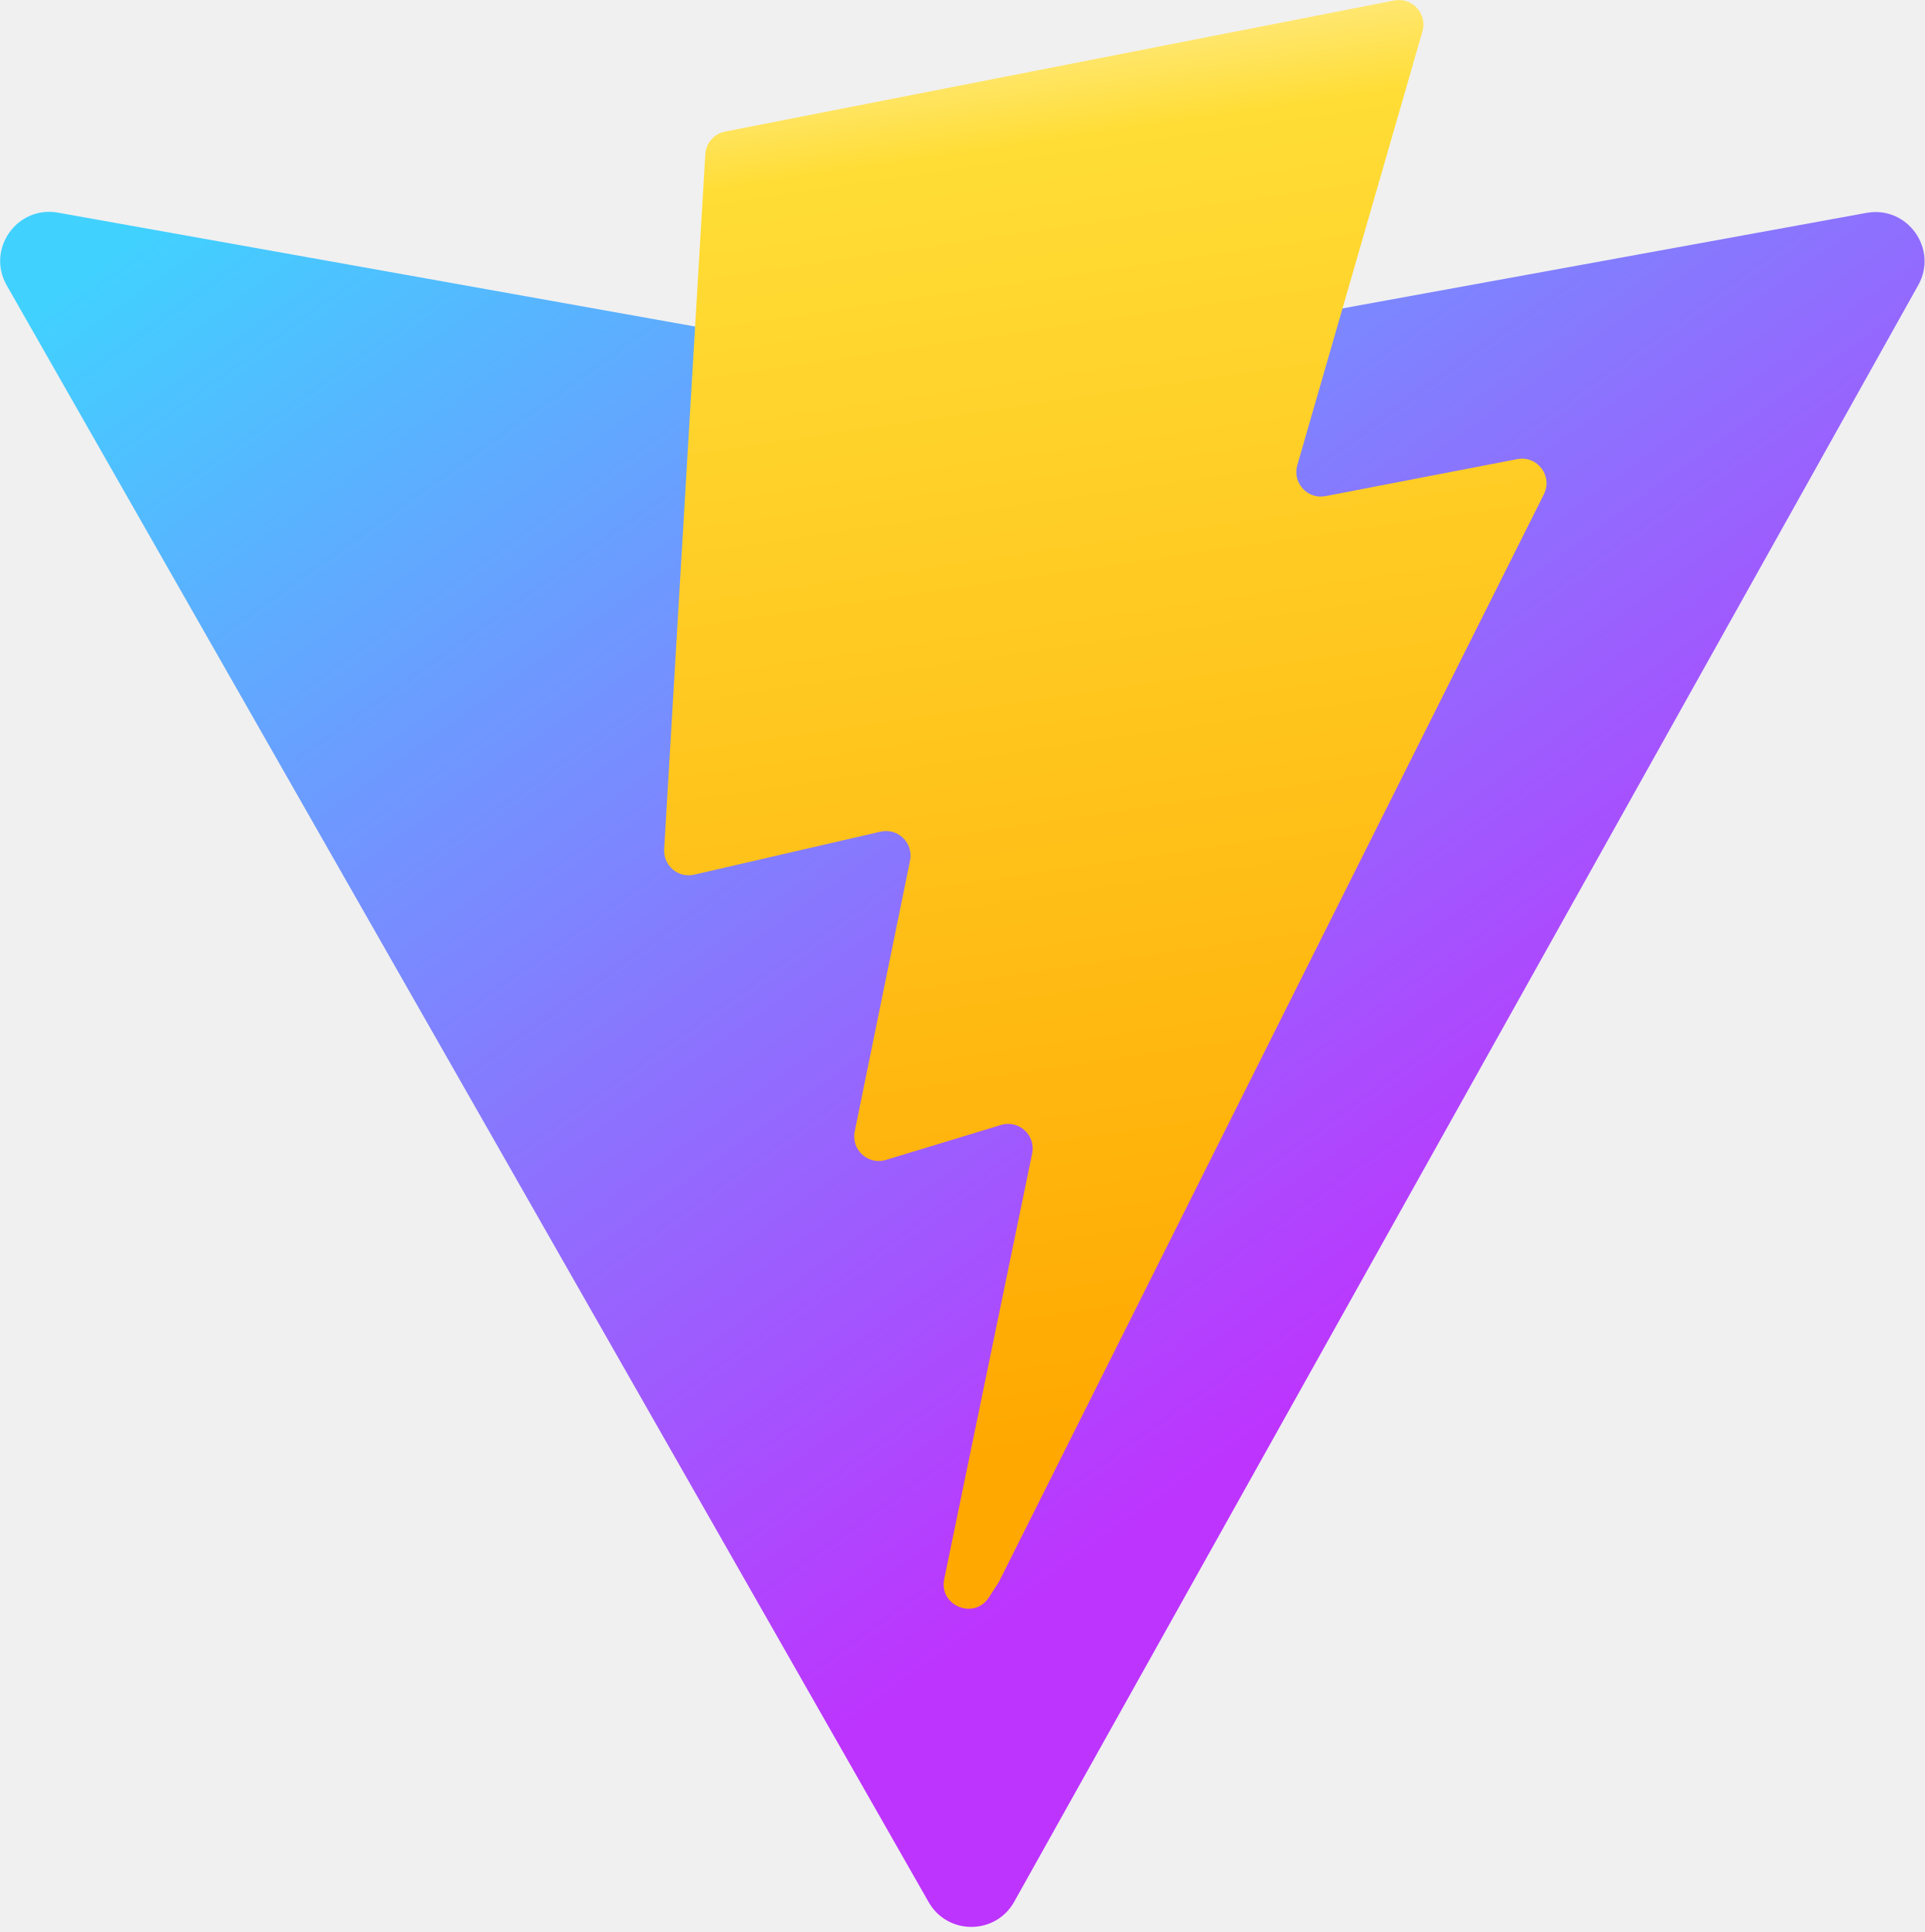
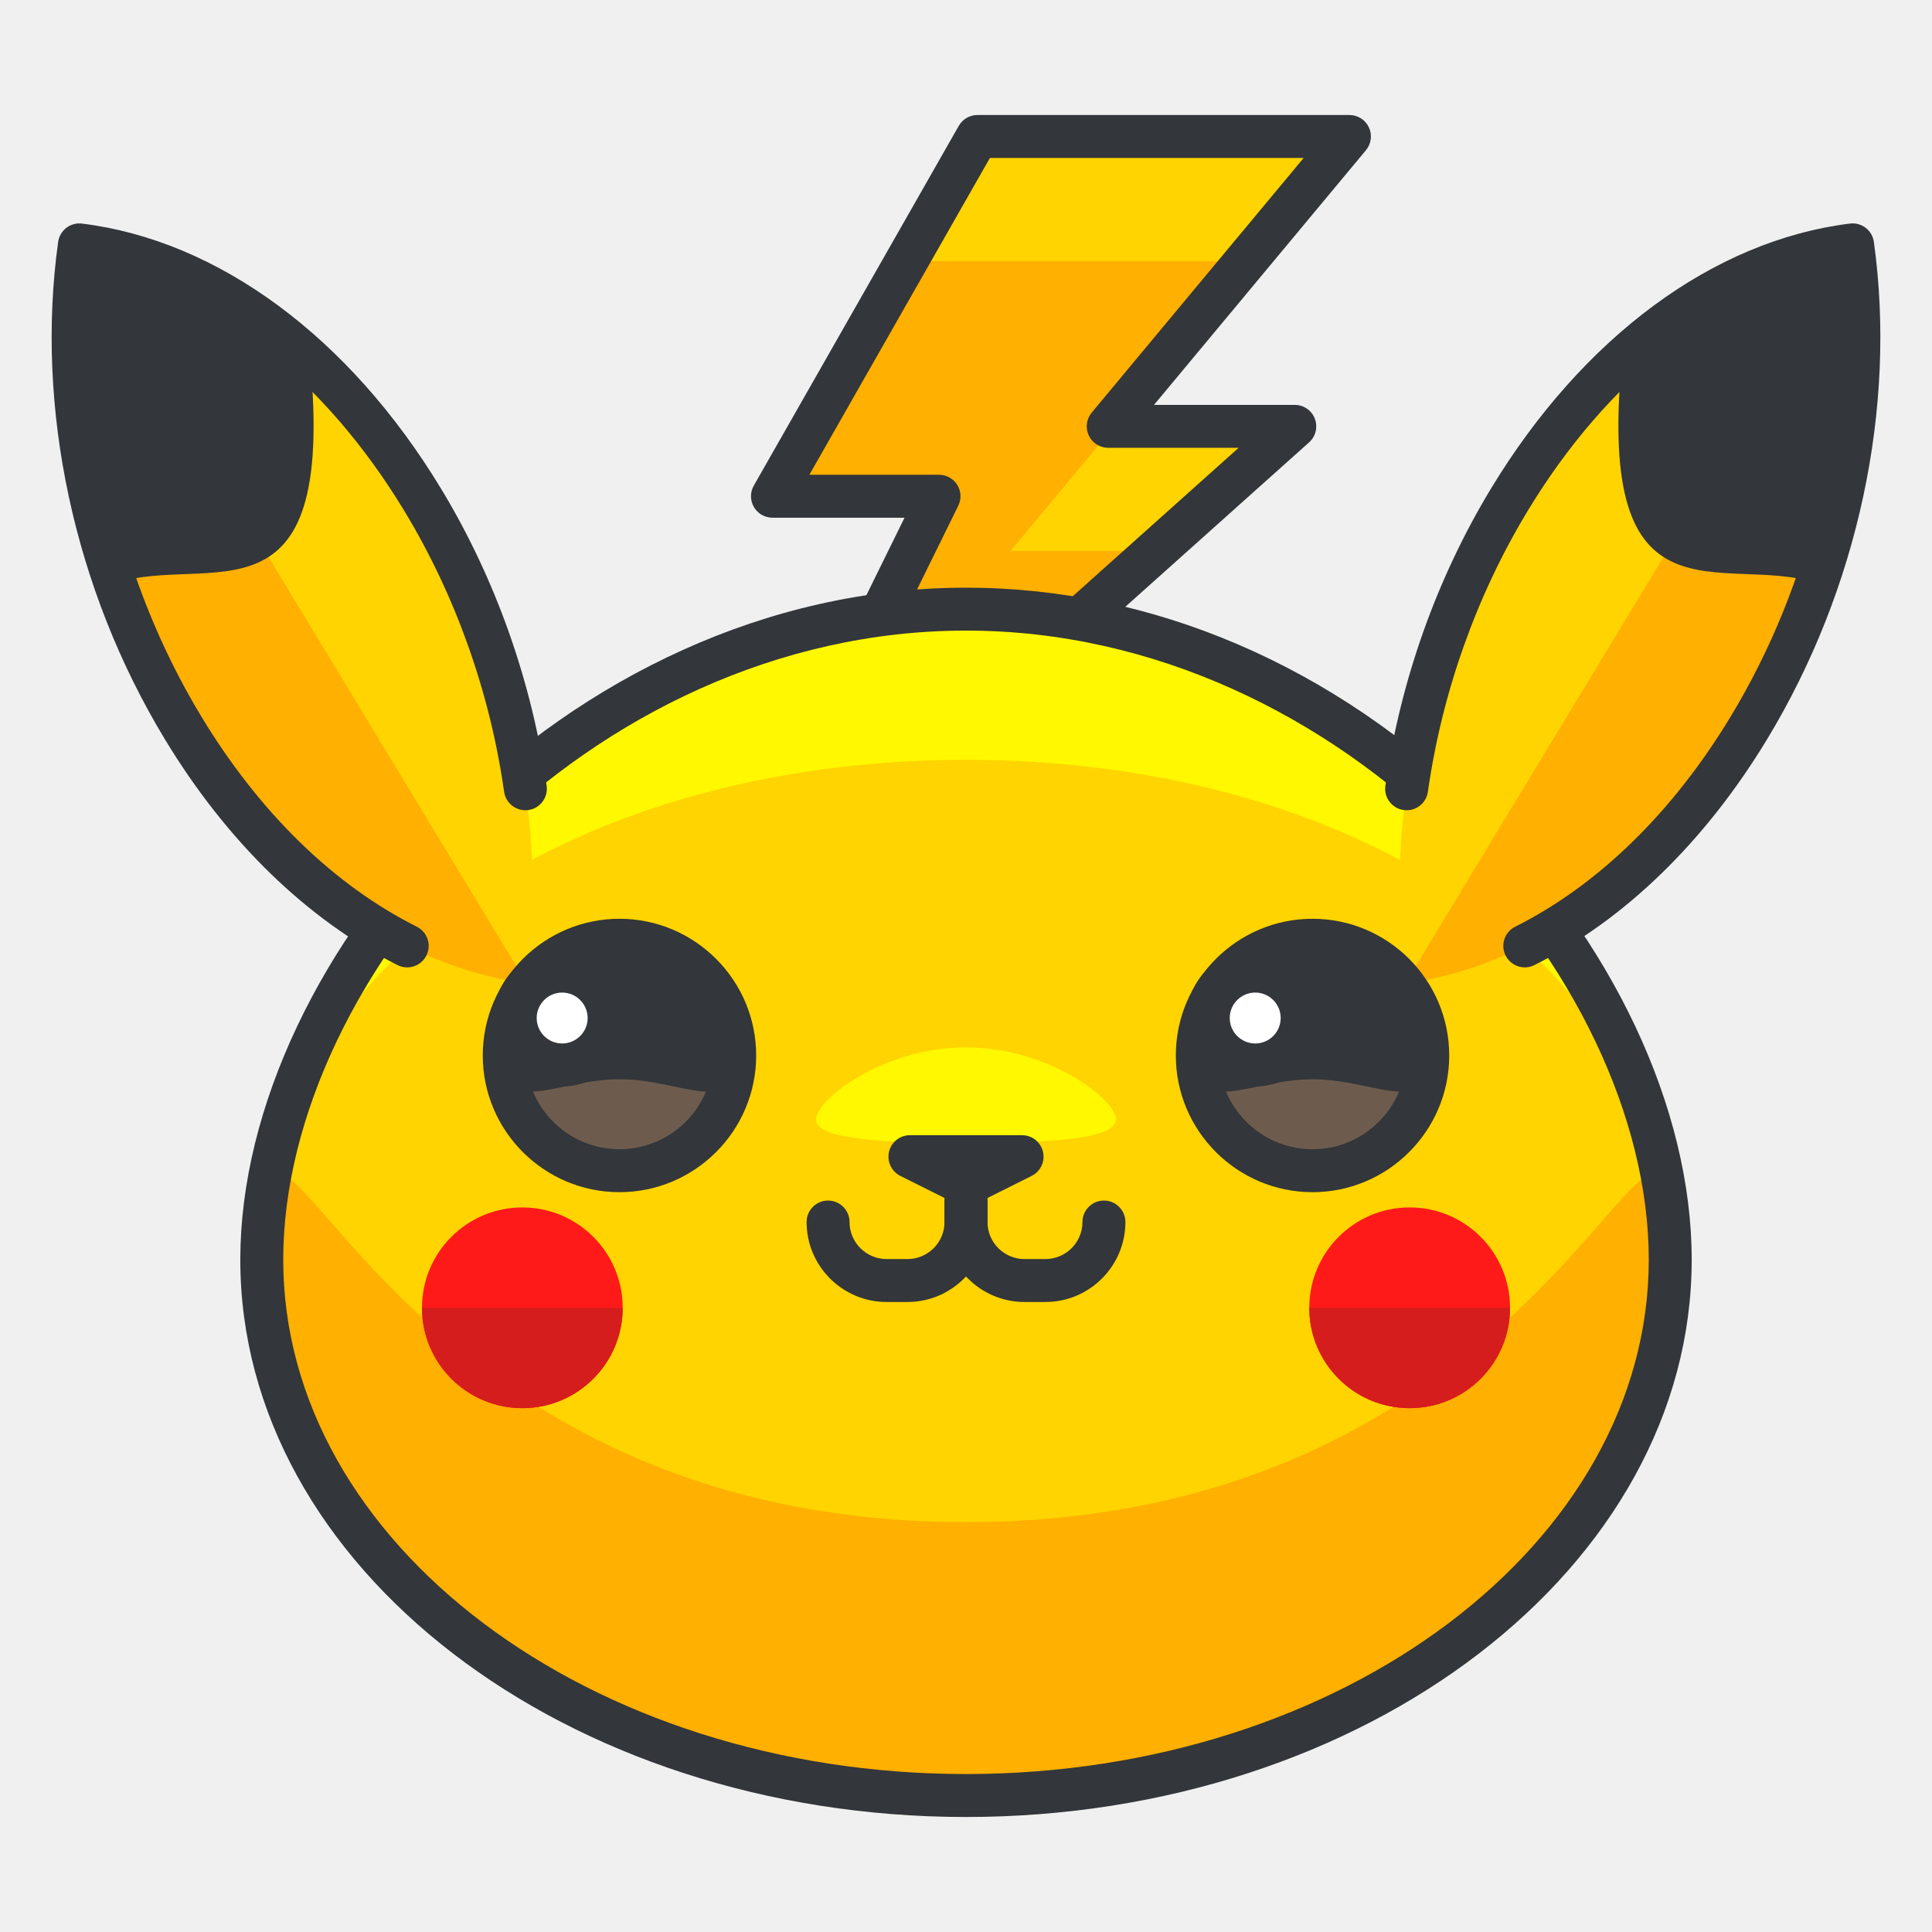
- <svg xmlns="http://www.w3.org/2000/svg" aria-hidden="true" role="img" class="iconify iconify--logos" width="31.88" height="32" preserveAspectRatio="xMidYMid meet" viewBox="0 0 256 257">
-   <defs>
-     <linearGradient id="IconifyId1813088fe1fbc01fb466" x1="-.828%" x2="57.636%" y1="7.652%" y2="78.411%">
-       <stop offset="0%" stop-color="#41D1FF" />
-       <stop offset="100%" stop-color="#BD34FE" />
-     </linearGradient>
-     <linearGradient id="IconifyId1813088fe1fbc01fb467" x1="43.376%" x2="50.316%" y1="2.242%" y2="89.03%">
-       <stop offset="0%" stop-color="#FFEA83" />
-       <stop offset="8.333%" stop-color="#FFDD35" />
-       <stop offset="100%" stop-color="#FFA800" />
-     </linearGradient>
-   </defs>
-   <path fill="url(#IconifyId1813088fe1fbc01fb466)" d="M255.153 37.938L134.897 252.976c-2.483 4.44-8.862 4.466-11.382.048L.875 37.958c-2.746-4.814 1.371-10.646 6.827-9.67l120.385 21.517a6.537 6.537 0 0 0 2.322-.004l117.867-21.483c5.438-.991 9.574 4.796 6.877 9.62Z" />
-   <path fill="url(#IconifyId1813088fe1fbc01fb467)" d="M185.432.063L96.44 17.501a3.268 3.268 0 0 0-2.634 3.014l-5.474 92.456a3.268 3.268 0 0 0 3.997 3.378l24.777-5.718c2.318-.535 4.413 1.507 3.936 3.838l-7.361 36.047c-.495 2.426 1.782 4.5 4.151 3.78l15.304-4.649c2.372-.72 4.652 1.36 4.15 3.788l-11.698 56.621c-.732 3.542 3.979 5.473 5.943 2.437l1.313-2.028l72.516-144.72c1.215-2.423-.88-5.186-3.54-4.672l-25.505 4.922c-2.396.462-4.435-1.77-3.759-4.114l16.646-57.705c.677-2.35-1.37-4.583-3.769-4.113Z" />
+ <svg xmlns="http://www.w3.org/2000/svg" version="1.1" id="Layer_1" x="0px" y="0px" width="135px" height="135px" viewBox="0 0 135 135" style="enable-background:new 0 0 135 135;" xml:space="preserve">
+   <style type="text/css">
+ 
+ 	.st0{fill:#465652;}
+ 	.st1{fill:#AAB9BA;}
+ 	.st2{fill:#47C67B;}
+ 	.st3{fill:#AAC8D1;}
+ 	.st4{fill:none;stroke:#E83834;stroke-width:6;stroke-linecap:round;stroke-linejoin:round;stroke-miterlimit:10;}
+ 	.st5{fill:#7BC67B;}
+ 	.st6{fill:#7BC7FF;}
+ 	.st7{fill:#7C34C1;}
+ 	.st8{fill:#7C8D96;}
+ 	.st9{fill:#AD2707;}
+ 	.st10{fill:#ADB8BC;}
+ 	.st11{fill:#107510;}
+ 	.st12{fill:#7FE5D8;}
+ 	.st13{fill:#AF4AD1;}
+ 	.st14{fill:#E02B7E;}
+ 	.st15{fill:#E04038;}
+ 	.st16{fill:#AFD7DD;}
+ 	.st17{fill:#E0A010;}
+ 	.st18{fill:#E0D5A4;}
+ 	.st19{fill:#12B2B2;}
+ 	.st20{fill:#12D66B;}
+ 	.st21{fill:#E1A9FF;}
+ 	.st22{fill:#1362A8;}
+ 	.st23{fill:#E2378D;}
+ 	.st24{fill:#E29C37;}
+ 	.st25{fill:#E2B90E;}
+ 	.st26{fill:#E2BF91;}
+ 	.st27{fill:#E2CBAA;}
+ 	.st28{fill:#14A594;}
+ 	.st29{fill:#E4E9ED;}
+ 	.st30{fill:#4A5D60;}
+ 	.st31{fill:#E5B076;}
+ 	.st32{fill:#E5B1C4;}
+ 	.st33{fill:#E5E4C3;}
+ 	.st34{fill:#4B6466;}
+ 	.st35{fill:#E6FF2E;}
+ 	.st36{fill:#18AA67;}
+ 	.st37{fill:#E86207;}
+ 	.st38{fill:#E8A113;}
+ 	.st39{fill:#E8B5A6;}
+ 	.st40{fill:#E8E8ED;}
+ 	.st41{fill:#4E5154;}
+ 	.st42{fill:#E9F1F4;}
+ 	.st43{fill:#4F4B48;}
+ 	.st44{fill:#4F74E8;}
+ 	.st45{fill:#808E93;}
+ 	.st46{fill:#80949B;}
+ 	.st47{fill:#80EDAC;}
+ 	.st48{fill:#B122E0;}
+ 	.st49{fill:#B2C4CC;}
+ 	.st50{fill:#83D839;}
+ 	.st51{fill:#B3C6C6;}
+ 	.st52{fill:none;stroke:#33363A;stroke-width:3;stroke-linecap:round;stroke-linejoin:round;stroke-miterlimit:10;}
+ 	.st53{fill:#1A8E1C;}
+ 	.st54{fill:#1A93D6;}
+ 	.st55{fill:#B50B0B;}
+ 	.st56{fill:#1AD88F;}
+ 	.st57{fill:#B5DAF4;}
+ 	.st58{fill:#EA7B1F;}
+ 	.st59{fill:#EA81BD;}
+ 	.st60{fill:#87B8D6;}
+ 	.st61{fill:#87C3F4;}
+ 	.st62{fill:#EAC79D;}
+ 	.st63{fill:#EADF11;}
+ 	.st64{fill:#EAE4C5;}
+ 	.st65{fill:#B78094;}
+ 	.st66{fill:#8844D8;}
+ 	.st67{fill:#EBF4F7;}
+ 	.st68{fill:#893015;}
+ 	.st69{fill:#89410B;}
+ 	.st70{fill:#899BA3;}
+ 	.st71{fill:#EDE3B9;}
+ 	.st72{enable-background:new    ;}
+ 	.st73{fill:#50FF9F;}
+ 	.st74{fill:#EEDCF4;}
+ 	.st75{fill:#EFA37D;}
+ 	.st76{fill:#EFA3CC;}
+ 	.st77{fill:#EFC99A;}
+ 	.st78{fill:#54AF79;}
+ 	.st79{fill:#BA503A;}
+ 	.st80{fill:#BA8663;}
+ 	.st81{fill:#8B4FE0;}
+ 	.st82{fill:#58ED9B;}
+ 	.st83{fill:#BC7DFF;}
+ 	.st84{fill:#8D9AA3;}
+ 	.st85{fill:#BCCAD3;}
+ 	.st86{fill:#8DE4FF;}
+ 	.st87{fill:#20B518;}
+ 	.st88{fill:#BF44F2;}
+ 	.st89{fill:#21CEA1;}
+ 	.st90{fill:#BFDAE0;}
+ 	.st91{fill:#F0FBFC;}
+ 	.st92{fill:#F2D9A7;}
+ 	.st93{fill:#F2EAC9;}
+ 	.st94{fill:#24D1AF;}
+ 	.st95{fill:#25931C;}
+ 	.st96{fill:#F4C4B3;}
+ 	.st97{fill:#F4D3A2;}
+ 	.st98{fill:#F4D647;}
+ 	.st99{fill:#F4D7B8;}
+ 	.st100{fill:#F4EC8E;}
+ 	.st101{fill:#5B524D;}
+ 	.st102{fill:#F77819;}
+ 	.st103{fill:#F79AE1;}
+ 	.st104{fill:#5E707A;}
+ 	.st105{fill:#F93585;}
+ 	.st106{fill:#F95D5D;}
+ 	.st107{fill:#F9C19B;}
+ 	.st108{fill:#F9CB58;}
+ 	.st109{fill:#F9D2B2;}
+ 	.st110{fill:#F9F07D;}
+ 	.st111{fill:#F9F1D2;}
+ 	.st112{fill:#F9F4B7;}
+ 	.st113{fill:#F9F9E4;}
+ 	.st114{fill:#5F1DAA;}
+ 	.st115{fill:#5F9AD6;}
+ 	.st116{fill:#C0C0C4;}
+ 	.st117{fill:#91EA57;}
+ 	.st118{fill:#C12727;}
+ 	.st119{fill:#C191A0;}
+ 	.st120{fill:#923BB7;}
+ 	.st121{fill:#93A0A3;}
+ 	.st122{fill:#93F9EA;}
+ 	.st123{fill:#93FF5A;}
+ 	.st124{fill:#C4833D;}
+ 	.st125{fill:#95A2A5;}
+ 	.st126{fill:#965514;}
+ 	.st127{fill:#96562C;}
+ 	.st128{fill:#2AF42F;}
+ 	.st129{fill:#C5D7DD;}
+ 	.st130{fill:#C68510;}
+ 	.st131{fill:#C6A86D;}
+ 	.st132{fill:#C6BB8D;}
+ 	.st133{fill:#2C9DCE;}
+ 	.st134{fill:#FBFCF2;}
+ 	.st135{fill:#FC70B0;}
+ 	.st136{fill:#FCE6C8;}
+ 	.st137{fill:#FCF7E3;}
+ 	.st138{fill:#C90D6B;}
+ 	.st139{fill:#FDFEFF;}
+ 	.st140{fill:#FDFFDC;}
+ 	.st141{fill:#FF1A1A;}
+ 	.st142{fill:#FF5252;}
+ 	.st143{fill:#FF5B00;}
+ 	.st144{fill:#FF6155;}
+ 	.st145{fill:#FF630D;}
+ 	.st146{fill:#FF6666;}
+ 	.st147{fill:#FF7676;}
+ 	.st148{fill:#FF7900;}
+ 	.st149{fill:#FF860D;}
+ 	.st150{fill:#FF8B00;}
+ 	.st151{fill:#FF8F8F;}
+ 	.st152{fill:#FF900B;}
+ 	.st153{fill:#FF908A;}
+ 	.st154{fill:#FF960B;}
+ 	.st155{fill:#FF9C0D;}
+ 	.st156{fill:#FFA9D4;}
+ 	.st157{fill:#FFAA00;}
+ 	.st158{fill:#FFAD40;}
+ 	.st159{fill:#FFAF10;}
+ 	.st160{fill:#FFB000;}
+ 	.st161{fill:#FFBE08;}
+ 	.st162{fill:#FFBF31;}
+ 	.st163{fill:#FFC200;}
+ 	.st164{fill:#FFCAE8;}
+ 	.st165{fill:#FFCCF5;}
+ 	.st166{fill:#FFD00B;}
+ 	.st167{fill:#FFD039;}
+ 	.st168{fill:#FFD400;}
+ 	.st169{fill:#FFD833;}
+ 	.st170{fill:#FFDB80;}
+ 	.st171{fill:#FFDDD2;}
+ 	.st172{fill:#FFE6D4;}
+ 	.st173{fill:#FFE6EB;}
+ 	.st174{fill:#FFE98D;}
+ 	.st175{fill:#FFECD2;}
+ 	.st176{fill:#FFF1D9;}
+ 	.st177{fill:#FFF24D;}
+ 	.st178{fill:#FFF3C2;}
+ 	.st179{fill:#FFF4C7;}
+ 	.st180{fill:#FFF800;}
+ 	.st181{fill:#FFF80D;}
+ 	.st182{fill:#FFF9DE;}
+ 	.st183{fill:#FFFBD7;}
+ 	.st184{fill:#FFFBEB;}
+ 	.st185{fill:#FFFCC0;}
+ 	.st186{fill:#FFFCDC;}
+ 	.st187{fill:#FFFFFA;}
+ 	.st188{fill:#FFFFFF;}
+ 	.st189{fill:#63797F;}
+ 	.st190{fill:#65E529;}
+ 	.st191{fill:#66310E;}
+ 	.st192{fill:#663C17;}
+ 	.st193{fill:#9A5AE5;}
+ 	.st194{fill:#CA30EF;}
+ 	.st195{fill:#6892FC;}
+ 	.st196{fill:#9CFFC4;}
+ 	.st197{fill:#CC4306;}
+ 	.st198{fill:#CC549E;}
+ 	.st199{fill:#9E3256;}
+ 	.st200{fill:#CDFFBB;}
+ 	.st201{fill:#CE86AF;}
+ 	.st202{fill:#CED9DD;}
+ 	
+ 		.st203{fill:none;stroke:#33363A;stroke-width:3;stroke-linecap:round;stroke-linejoin:round;stroke-miterlimit:10;stroke-dasharray:6;}
+ 	.st204{fill:#CFE1E2;}
+ 	.st205{fill:#33363A;}
+ 	.st206{fill:#34C166;}
+ 	.st207{fill:#364B5B;}
+ 	.st208{fill:#3662CE;}
+ 	.st209{fill:#36C6FF;}
+ 	.st210{fill:#6ADB9A;}
+ 	.st211{fill:#6D5C4D;}
+ 	.st212{fill:#6EBDF9;}
+ 	.st213{fill:#0031FF;}
+ 	.st214{fill:#0062FF;}
+ 	.st215{fill:#0068FF;}
+ 	.st216{fill:#0086FF;}
+ 	.st217{fill:#009BE8;}
+ 	.st218{fill:#00AAFF;}
+ 	.st219{fill:#D271FF;}
+ 	.st220{fill:#D363A9;}
+ 	.st221{fill:#D3964C;}
+ 	.st222{fill:#D3DFE2;}
+ 	.st223{fill:#D3E0E2;}
+ 	.st224{fill:#D3EFF4;}
+ 	.st225{fill:#063B66;}
+ 	.st226{fill:#D60909;}
+ 	.st227{fill:#D61D1D;}
+ 	.st228{fill:#D7F0FF;}
+ 	.st229{fill:#09B285;}
+ 	.st230{fill:#D8D593;}
+ 	.st231{fill:#D8E2EA;}
+ 	.st232{fill:#D8E5EA;}
+ 	.st233{fill:#3E5054;}
+ 	.st234{fill:#D988FF;}
+ 	.st235{fill:#D9E7E8;}
+ 	.st236{fill:#702252;}
+ 	.st237{fill:#70D3E0;}
+ 	.st238{fill:#A02FF2;}
+ 	.st239{fill:#A2F255;}
+ 	.st240{fill:#A35616;}
+ 	.st241{fill:#A3CCCC;}
+ 	.st242{fill:#0A6ADD;}
+ 	.st243{fill:#A5145D;}
+ 	.st244{fill:#A57555;}
+ 	.st245{fill:#77D6FC;}
+ 	.st246{fill:#7815CE;}
+ 	.st247{fill:#A7BBC1;}
+ 	.st248{fill:#DBD279;}
+ 	.st249{fill:#0D5C9E;}
+ 	.st250{fill:#A83C11;}
+ 	.st251{fill:#A8633D;}
+ 	.st252{fill:#A8A3E5;}
+ 	.st253{fill:#DCE6EA;}
+ 	.st254{fill:#DCE7EA;}
+ 	.st255{fill:#A962E8;}
+ 	.st256{fill:#DD2466;}
+ 	.st257{fill:#DDC38A;}
+ 	.st258{fill:#DDD2B1;}
+ 	.st259{fill:#DFE7E8;}
+ 	.st260{fill:#42B1E8;}
+ 	.st261{fill:#436377;}
+ 	.st262{fill:#43B530;}
+ 
+ </style>
+   <g>
+     <g>
+       <g>
+         <polygon class="st168" points="94.294,9.536 68.299,9.536 53.975,34.675 65.614,34.675 50.344,65.7 90.474,29.792 77.437,29.792         " />
+       </g>
+       <g>
+         <polygon class="st160" points="63.333,18.251 53.975,34.675 65.614,34.675 50.344,65.7 80.733,38.507 70.604,38.507      77.856,29.792 77.437,29.792 87.04,18.251    " />
+       </g>
+       <g>
+         <path class="st205" d="M50.344,67.2c-0.318,0-0.638-0.101-0.906-0.305c-0.572-0.435-0.757-1.213-0.439-1.857l14.206-28.863     h-9.229c-0.534,0-1.028-0.284-1.297-0.746s-0.271-1.032-0.007-1.496L66.995,8.794c0.268-0.469,0.765-0.758,1.304-0.758h25.995     c0.582,0,1.111,0.337,1.358,0.863c0.247,0.527,0.167,1.149-0.205,1.597L80.637,28.292h9.837c0.622,0,1.18,0.384,1.401,0.965     s0.062,1.238-0.401,1.653l-40.13,35.908C51.061,67.072,50.702,67.2,50.344,67.2z M56.556,33.175h9.059     c0.519,0,1,0.268,1.273,0.707c0.273,0.44,0.301,0.99,0.072,1.455L55.102,59.43l31.446-28.138h-9.111     c-0.582,0-1.111-0.337-1.358-0.863c-0.247-0.527-0.167-1.149,0.205-1.597l14.811-17.796H69.171L56.556,33.175z" />
+       </g>
+     </g>
+     <g>
+       <g>
+         <g>
+           <path class="st180" d="M116.709,88.022c0,20.676-22.032,37.441-49.209,37.441c-27.178,0-49.209-16.766-49.209-37.441      c0-20.68,22.031-45.459,49.209-45.459C94.677,42.563,116.709,67.343,116.709,88.022z" />
+         </g>
+         <g>
+           <path class="st168" d="M116.709,88.022c0,20.676-22.032,37.441-49.209,37.441c-27.178,0-49.209-16.766-49.209-37.441      c0-20.68,22.031-34.928,49.209-34.928C94.677,53.095,116.709,67.343,116.709,88.022z" />
+         </g>
+         <g>
+           <path class="st180" d="M77.979,78.224c0,1.393-4.691,1.643-10.479,1.643s-10.479-0.25-10.479-1.643      c0-1.395,4.691-5.037,10.479-5.037S77.979,76.829,77.979,78.224z" />
+         </g>
+         <g>
+           <path class="st160" d="M116.709,88.022c0,20.676-22.032,37.441-49.209,37.441c-27.178,0-49.209-16.766-49.209-37.441      c0-20.682,6.261,18.34,49.209,18.34S116.709,67.341,116.709,88.022z" />
+         </g>
+         <g>
+           <path class="st205" d="M67.5,126.964c-27.961,0-50.709-17.469-50.709-38.941c0-21.27,22.619-46.959,50.709-46.959      c13.041,0,25.772,5.472,35.849,15.406c9.305,9.174,14.86,20.97,14.86,31.553C118.209,109.495,95.461,126.964,67.5,126.964z       M67.5,44.063c-26.428,0-47.709,24.048-47.709,43.959c0,19.818,21.402,35.941,47.709,35.941s47.709-16.123,47.709-35.941      C115.209,68.111,93.928,44.063,67.5,44.063z" />
+         </g>
+       </g>
+       <g>
+         <g>
+           <g>
+             <g>
+               <path class="st168" d="M12.807,50.882c6.385,10.541,15.331,16.738,23.985,17.811c1.492-10.754-0.872-23.232-7.258-33.773        C23.148,24.376,14.202,18.179,5.549,17.11C4.057,27.86,6.421,40.341,12.807,50.882z" />
+             </g>
+             <g>
+               <path class="st160" d="M5.549,17.11c-1.492,10.75,0.872,23.23,7.258,33.771c6.385,10.541,15.331,16.738,23.985,17.811        L5.549,17.11z" />
+             </g>
+             <g>
+               <path class="st205" d="M28.453,67.597c-0.227,0-0.455-0.051-0.671-0.159c-6.298-3.156-11.92-8.612-16.259-15.778        c-6.352-10.485-9.071-23.153-7.46-34.755c0.112-0.812,0.853-1.383,1.669-1.282c9.525,1.176,18.668,7.926,25.085,18.52        c3.786,6.25,6.338,13.43,7.379,20.764c0.116,0.82-0.454,1.58-1.274,1.696c-0.817,0.11-1.579-0.454-1.696-1.274        c-0.984-6.937-3.396-13.725-6.975-19.631c-5.595-9.237-13.325-15.304-21.4-16.862C5.762,29.346,8.365,40.655,14.09,50.104        c4.046,6.683,9.245,11.748,15.036,14.651c0.741,0.371,1.04,1.272,0.669,2.013C29.532,67.294,29.003,67.597,28.453,67.597z" />
+             </g>
+             <g>
+               <path class="st205" d="M21.672,25.169C16.668,20.55,11.05,17.79,5.549,17.11C4.516,24.56,5.337,32.839,8.061,40.726        C14.7,38.673,23.482,44.196,21.672,25.169z" />
+             </g>
+           </g>
+         </g>
+         <g>
+           <g>
+             <g>
+               <path class="st168" d="M122.193,50.882c-6.385,10.541-15.331,16.738-23.985,17.811c-1.492-10.754,0.871-23.232,7.258-33.773        c6.386-10.543,15.332-16.74,23.986-17.809C130.943,27.86,128.58,40.341,122.193,50.882z" />
+             </g>
+             <g>
+               <path class="st160" d="M129.452,17.11c1.491,10.75-0.872,23.23-7.259,33.771c-6.385,10.541-15.331,16.738-23.985,17.811        L129.452,17.11z" />
+             </g>
+             <g>
+               <path class="st205" d="M106.547,67.597c-0.55,0-1.079-0.303-1.342-0.828c-0.371-0.74-0.072-1.642,0.669-2.013        c5.789-2.901,10.988-7.968,15.036-14.651c5.725-9.447,8.328-20.758,7.24-31.271c-8.076,1.559-15.807,7.625-21.401,16.862        c-3.579,5.909-5.991,12.697-6.974,19.631c-0.116,0.819-0.864,1.389-1.696,1.274c-0.82-0.116-1.391-0.876-1.274-1.696        c1.039-7.33,3.591-14.511,7.378-20.764c6.417-10.594,15.561-17.344,25.086-18.52c0.812-0.1,1.557,0.47,1.669,1.282        c1.61,11.604-1.109,24.271-7.461,34.755c-4.341,7.167-9.963,12.623-16.259,15.778        C107.002,67.546,106.772,67.597,106.547,67.597z" />
+             </g>
+             <g>
+               <path class="st205" d="M113.328,25.169c5.005-4.619,10.622-7.379,16.124-8.059c1.033,7.449,0.212,15.729-2.512,23.615        C120.3,38.673,111.517,44.196,113.328,25.169z" />
+             </g>
+           </g>
+         </g>
+       </g>
+       <g>
+         <g>
+           <circle class="st141" cx="36.499" cy="91.384" r="7.013" />
+         </g>
+         <g>
+           <path class="st227" d="M43.512,91.384c0,3.871-3.14,7.012-7.013,7.012c-3.874,0-7.014-3.141-7.014-7.012" />
+         </g>
+         <g>
+           <circle class="st141" cx="98.501" cy="91.384" r="7.014" />
+         </g>
+         <g>
+           <path class="st227" d="M105.515,91.384c0,3.871-3.141,7.012-7.014,7.012s-7.014-3.141-7.014-7.012" />
+         </g>
+       </g>
+       <g>
+         <g>
+           <polygon class="st205" points="63.582,80.823 67.5,82.784 71.419,80.823     " />
+           <path class="st205" d="M67.5,84.284c-0.23,0-0.46-0.053-0.671-0.158l-3.918-1.961c-0.622-0.312-0.949-1.01-0.789-1.687      s0.765-1.155,1.46-1.155h7.837c0.695,0,1.3,0.479,1.46,1.155s-0.167,1.375-0.789,1.687l-3.919,1.961      C67.96,84.231,67.73,84.284,67.5,84.284z" />
+         </g>
+         <g>
+           <g>
+             <path class="st205" d="M63.41,90.978h-1.457c-3.083,0-5.591-2.507-5.591-5.588c0-0.828,0.672-1.5,1.5-1.5s1.5,0.672,1.5,1.5       c0,1.427,1.162,2.588,2.591,2.588h1.457c1.428,0,2.589-1.161,2.589-2.588v-1.455c0-0.828,0.672-1.5,1.5-1.5s1.5,0.672,1.5,1.5       v1.455C68.999,88.471,66.492,90.978,63.41,90.978z" />
+           </g>
+           <g>
+             <path class="st205" d="M73.047,90.978h-1.456c-3.082,0-5.59-2.507-5.59-5.588v-1.455c0-0.828,0.672-1.5,1.5-1.5       s1.5,0.672,1.5,1.5v1.455c0,1.427,1.162,2.588,2.59,2.588h1.456c1.429,0,2.591-1.161,2.591-2.588c0-0.828,0.672-1.5,1.5-1.5       s1.5,0.672,1.5,1.5C78.638,88.471,76.13,90.978,73.047,90.978z" />
+           </g>
+         </g>
+         <g>
+           <g>
+             <g>
+               <g>
+                 <path class="st211" d="M51.338,73.753c0,4.449-3.605,8.051-8.053,8.051c-4.446,0-8.051-3.602-8.051-8.051         c0-4.447,3.604-8.053,8.051-8.053C47.732,65.7,51.338,69.306,51.338,73.753z" />
+               </g>
+               <g>
+                 <path class="st205" d="M51.338,73.753c0,4.449-3.605,1.662-8.053,1.662c-4.446,0-8.051,2.787-8.051-1.662         c0-4.447,3.604-8.053,8.051-8.053C47.732,65.7,51.338,69.306,51.338,73.753z" />
+               </g>
+               <g>
+                 <path class="st205" d="M43.285,83.304c-5.267,0-9.551-4.284-9.551-9.551c0-5.268,4.284-9.553,9.551-9.553         c5.268,0,9.553,4.285,9.553,9.553C52.838,79.02,48.553,83.304,43.285,83.304z M43.285,67.2c-3.612,0-6.551,2.939-6.551,6.553         c0,3.612,2.938,6.551,6.551,6.551c3.613,0,6.553-2.938,6.553-6.551C49.838,70.14,46.898,67.2,43.285,67.2z" />
+               </g>
+             </g>
+             <g>
+               <g>
+                 <circle class="st188" cx="39.282" cy="71.136" r="3.281" />
+               </g>
+               <g>
+                 <path class="st205" d="M39.281,75.915c-2.636,0-4.78-2.144-4.78-4.779s2.145-4.779,4.78-4.779         c2.637,0,4.781,2.144,4.781,4.779S41.918,75.915,39.281,75.915z M39.281,69.356c-0.981,0-1.78,0.798-1.78,1.779         s0.799,1.779,1.78,1.779c0.982,0,1.781-0.798,1.781-1.779S40.264,69.356,39.281,69.356z" />
+               </g>
+             </g>
+           </g>
+           <g>
+             <g>
+               <g>
+                 <path class="st211" d="M99.765,73.753c0,4.449-3.604,8.051-8.051,8.051c-4.447,0-8.052-3.602-8.052-8.051         c0-4.447,3.604-8.053,8.052-8.053C96.16,65.7,99.765,69.306,99.765,73.753z" />
+               </g>
+               <g>
+                 <path class="st205" d="M99.765,73.753c0,4.449-3.604,1.662-8.051,1.662c-4.447,0-8.052,2.787-8.052-1.662         c0-4.447,3.604-8.053,8.052-8.053C96.16,65.7,99.765,69.306,99.765,73.753z" />
+               </g>
+               <g>
+                 <path class="st205" d="M91.714,83.304c-5.267,0-9.552-4.284-9.552-9.551c0-5.268,4.285-9.553,9.552-9.553         s9.551,4.285,9.551,9.553C101.265,79.02,96.98,83.304,91.714,83.304z M91.714,67.2c-3.612,0-6.552,2.939-6.552,6.553         c0,3.612,2.939,6.551,6.552,6.551s6.551-2.938,6.551-6.551C98.265,70.14,95.326,67.2,91.714,67.2z" />
+               </g>
+             </g>
+             <g>
+               <g>
+                 <circle class="st188" cx="87.709" cy="71.136" r="3.28" />
+               </g>
+               <g>
+                 <path class="st205" d="M87.71,75.915c-2.637,0-4.781-2.144-4.781-4.779s2.145-4.779,4.781-4.779         c2.636,0,4.779,2.144,4.779,4.779S90.346,75.915,87.71,75.915z M87.71,69.356c-0.982,0-1.781,0.798-1.781,1.779         s0.799,1.779,1.781,1.779c0.981,0,1.779-0.798,1.779-1.779S88.691,69.356,87.71,69.356z" />
+               </g>
+             </g>
+           </g>
+         </g>
+       </g>
+     </g>
+   </g>
</svg>
